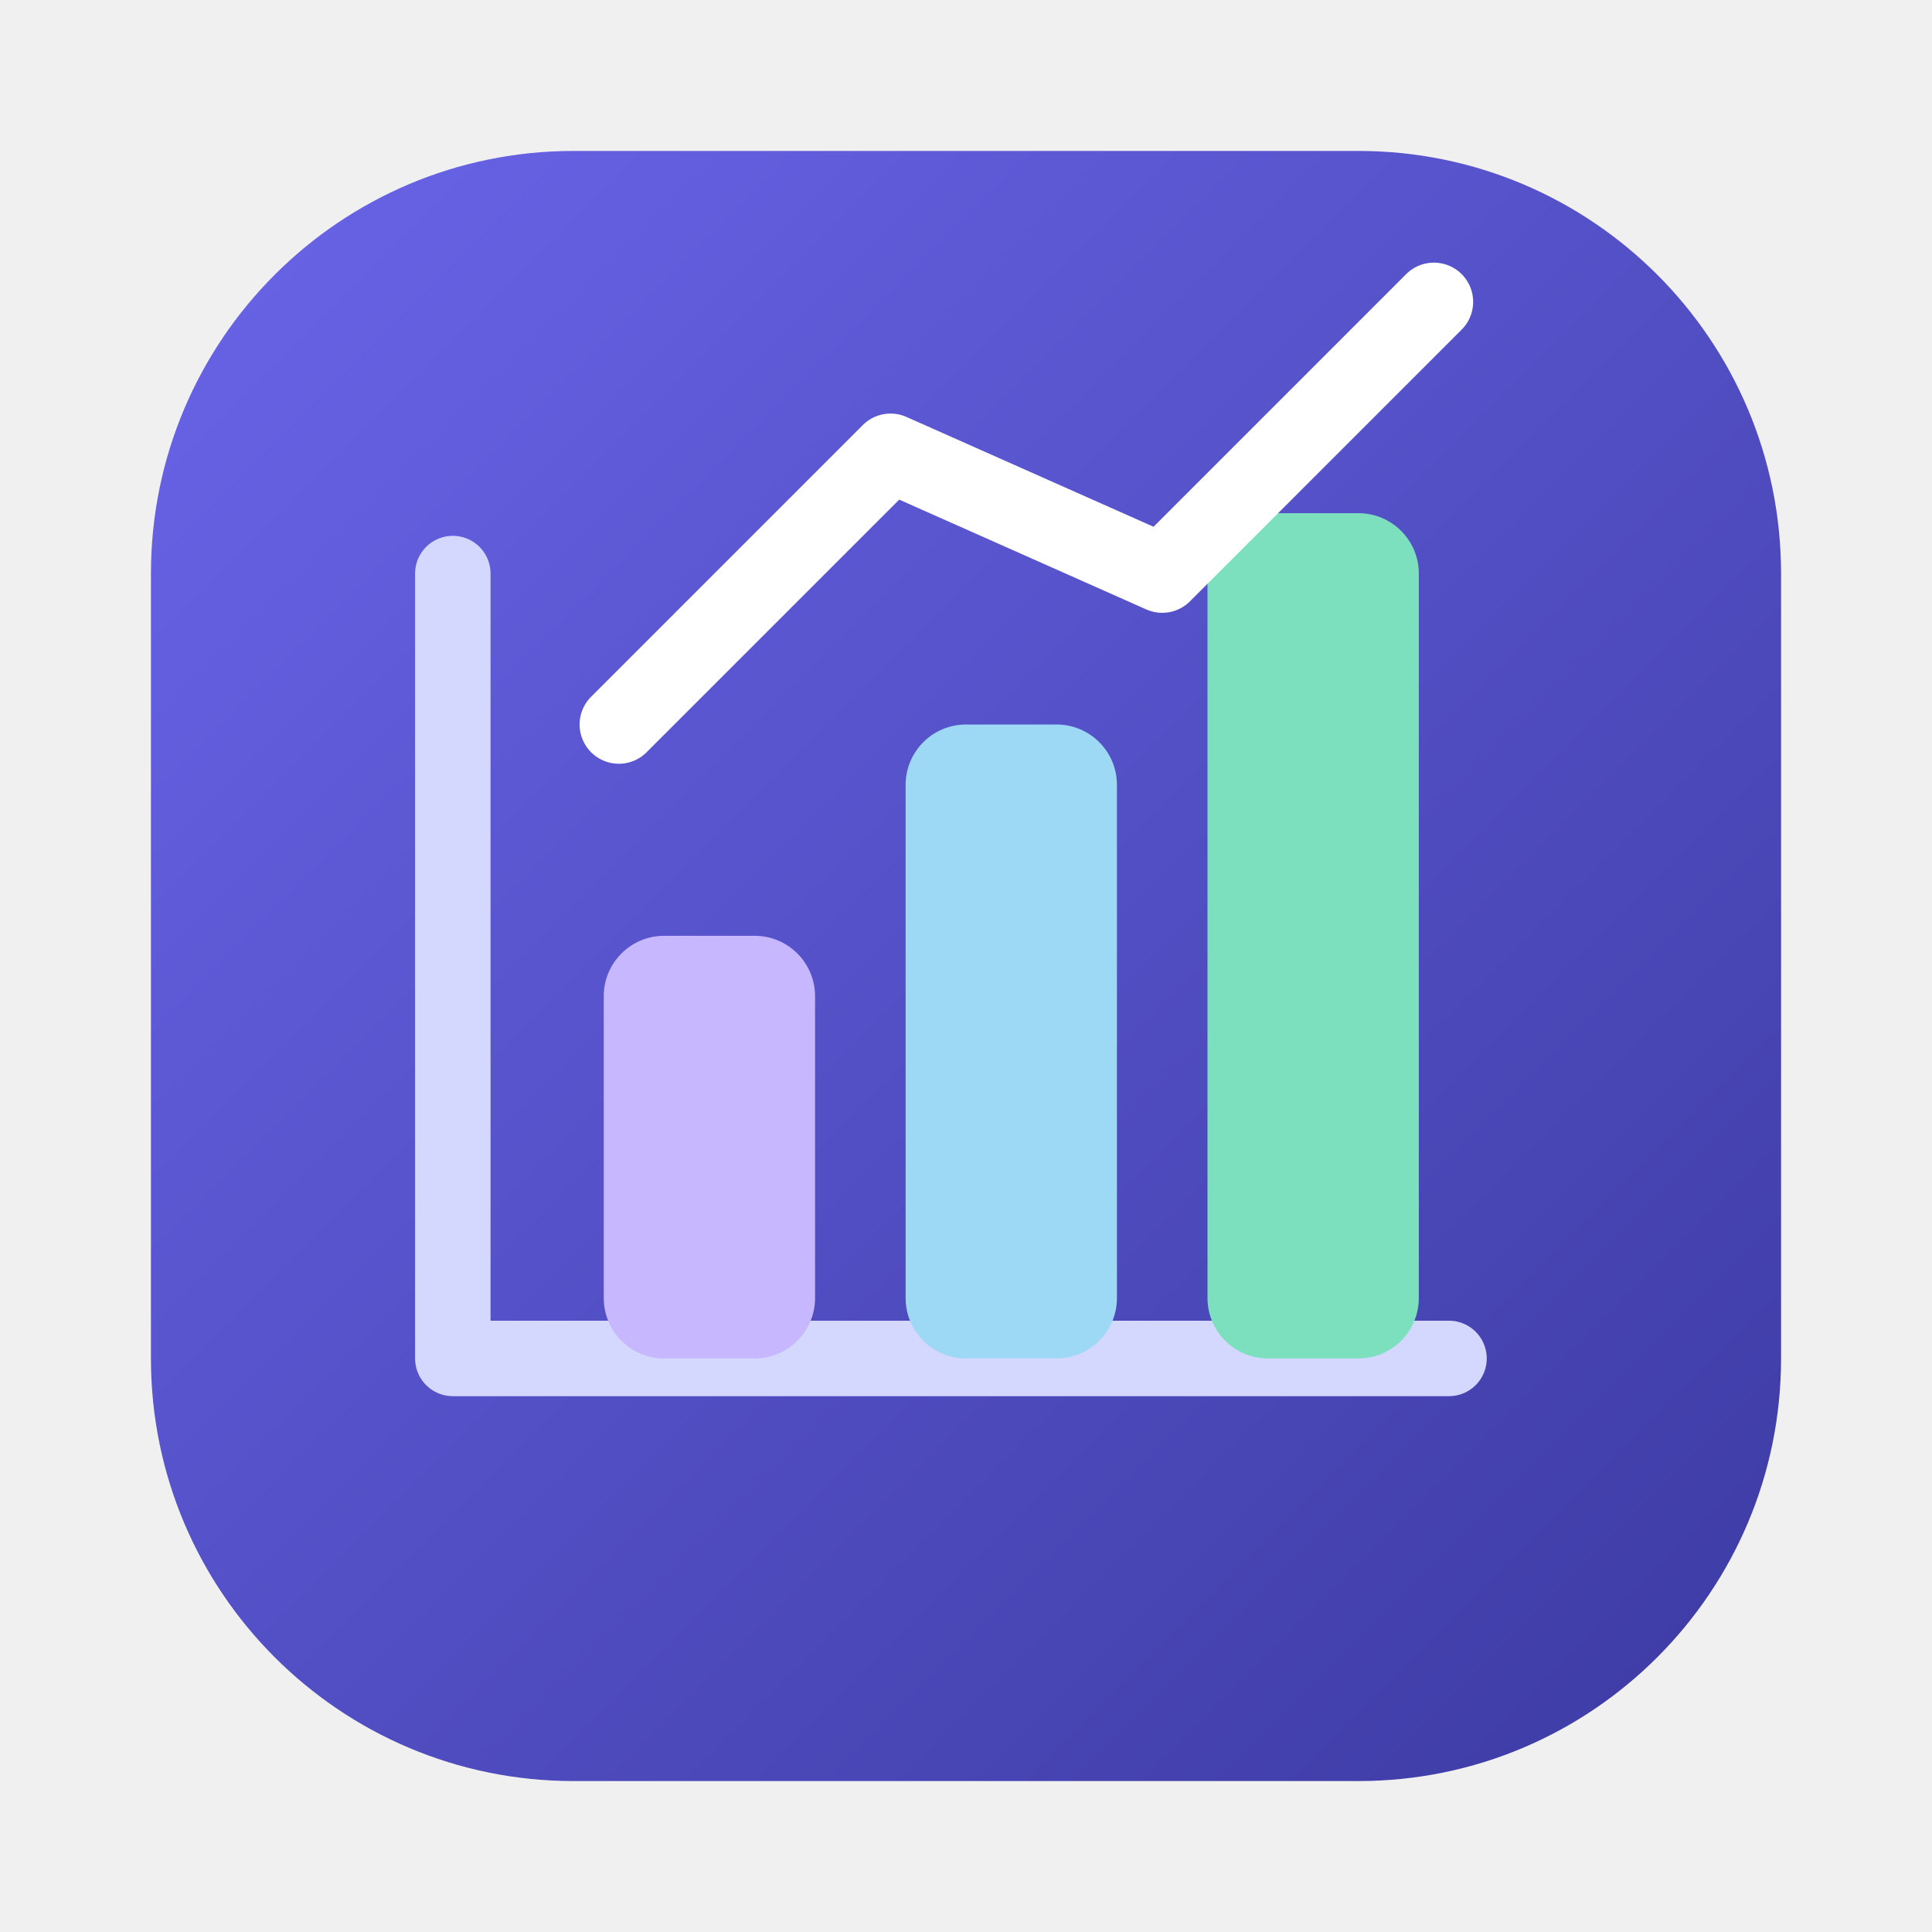
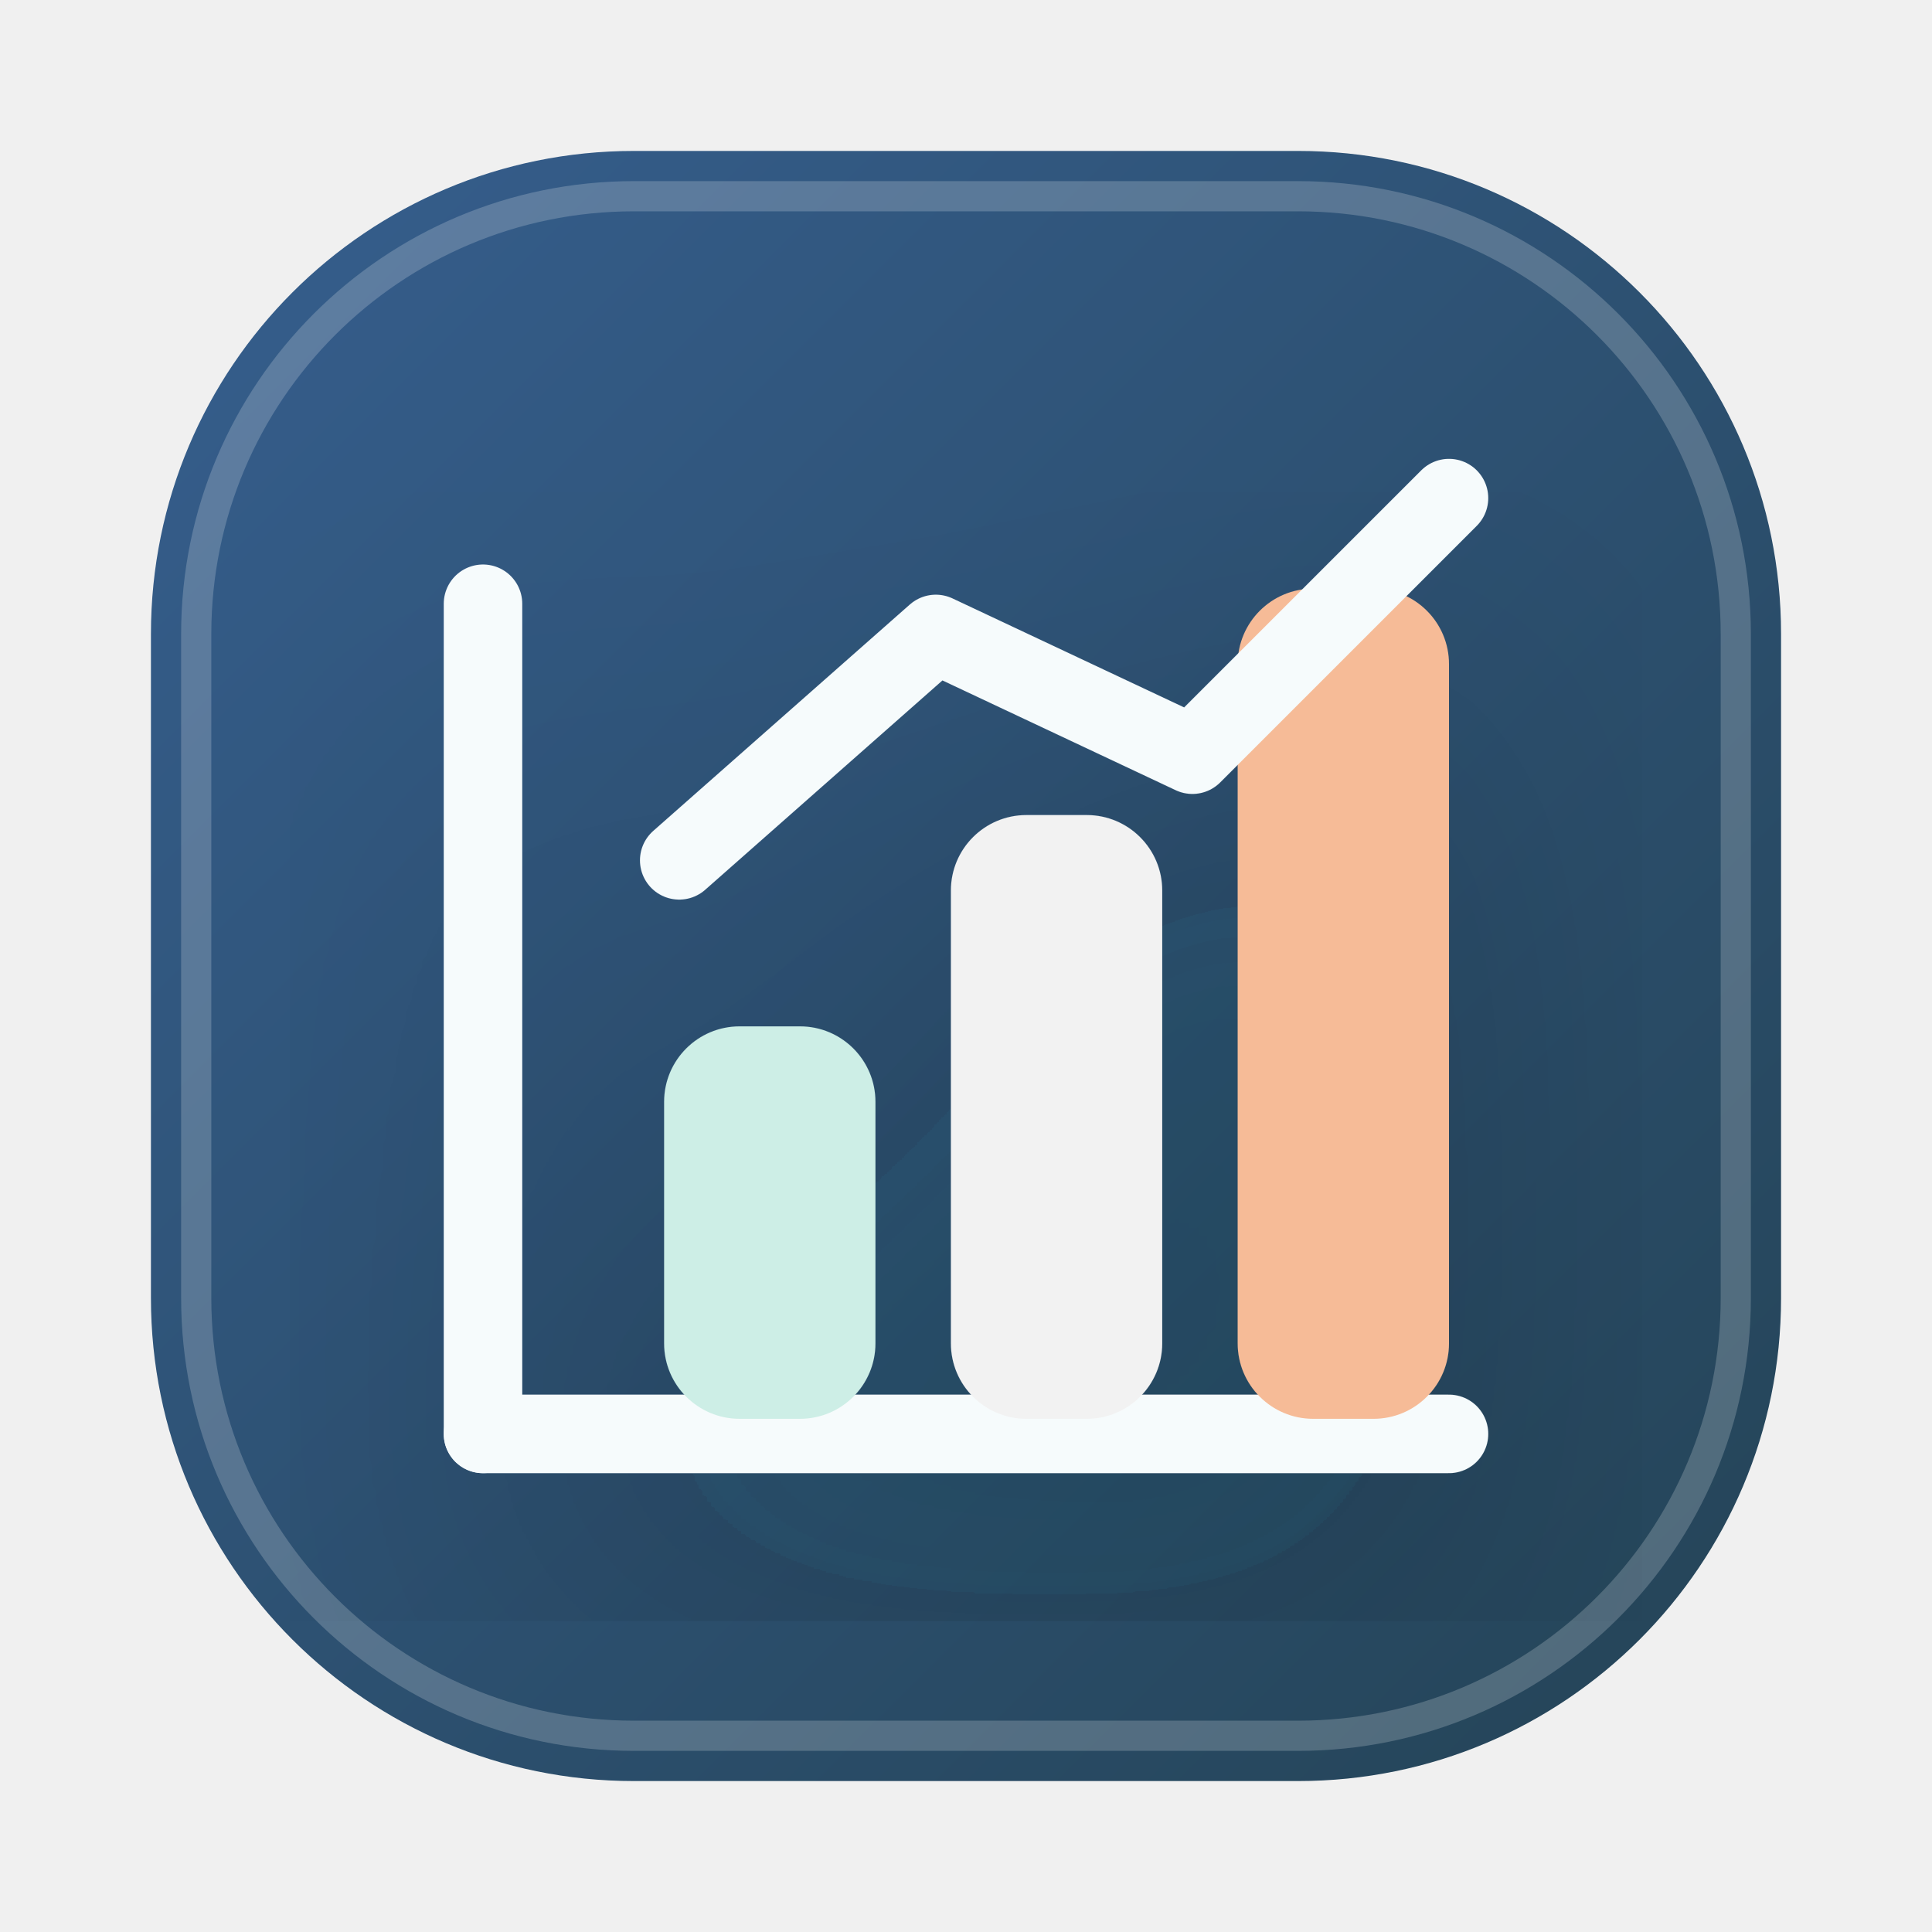
- <svg xmlns="http://www.w3.org/2000/svg" viewBox="0 0 64 64" role="img" aria-label="Data analysis foundations course symbol">
+ <svg xmlns="http://www.w3.org/2000/svg" viewBox="0 0 64 64" role="img" aria-label="Introduction to data analysis">
  <defs>
-     <linearGradient id="intro-bg" x1="0" x2="1" y1="0" y2="1">
-       <stop stop-color="#6A65E9" />
-       <stop offset="1" stop-color="#3C3AA2" />
+     <linearGradient id="g" x1="8" x2="56" y1="8" y2="56" gradientUnits="userSpaceOnUse">
+       <stop stop-color="#355D8B" />
+       <stop offset="1" stop-color="#254559" />
    </linearGradient>
+     <filter id="s" x="-20%" y="-20%" width="140%" height="140%">
+       <feDropShadow dx="0" dy="6" stdDeviation="6" flood-color="#10202B" flood-opacity="0.18" />
+     </filter>
  </defs>
-   <rect x="5" y="5" width="54" height="54" rx="14" fill="url(#intro-bg)" />
-   <path d="M15 45V19M15 45h33" fill="none" stroke="#D4D8FF" stroke-width="2.5" stroke-linecap="round" />
-   <rect x="20" y="31" width="7" height="14" rx="2" fill="#C7B7FE" />
-   <rect x="30" y="24" width="7" height="21" rx="2" fill="#9DD9F4" />
-   <rect x="40" y="17" width="7" height="28" rx="2" fill="#7CE0BF" />
-   <path d="m20.5 24 9-9 9 4 9-9" fill="none" stroke="white" stroke-width="2.6" stroke-linecap="round" stroke-linejoin="round" />
+   <rect x="5" y="5" width="54" height="54" rx="16" fill="url(#g)" />
+   <rect x="6.5" y="6.5" width="51" height="51" rx="14.5" fill="none" stroke="rgba(255,255,255,.2)" />
+   <g filter="url(#s)" fill="none" stroke="#F6FBFC" stroke-width="2.6" stroke-linecap="round" stroke-linejoin="round">
+     <path d="M16 47.5V20" />
+     <path d="M16 47.5h32" />
+     <rect x="22" y="34" width="7" height="13" rx="2.5" fill="#CDEEE6" stroke="none" />
+     <rect x="31.5" y="27" width="7" height="20" rx="2.5" fill="#F2F2F2" stroke="none" />
+     <rect x="41" y="19.5" width="7" height="27.5" rx="2.5" fill="#F6BB97" stroke="none" />
+     <path d="M22.5 28.5 31 21l8.5 4 8.5-8.5" />
+   </g>
</svg>
